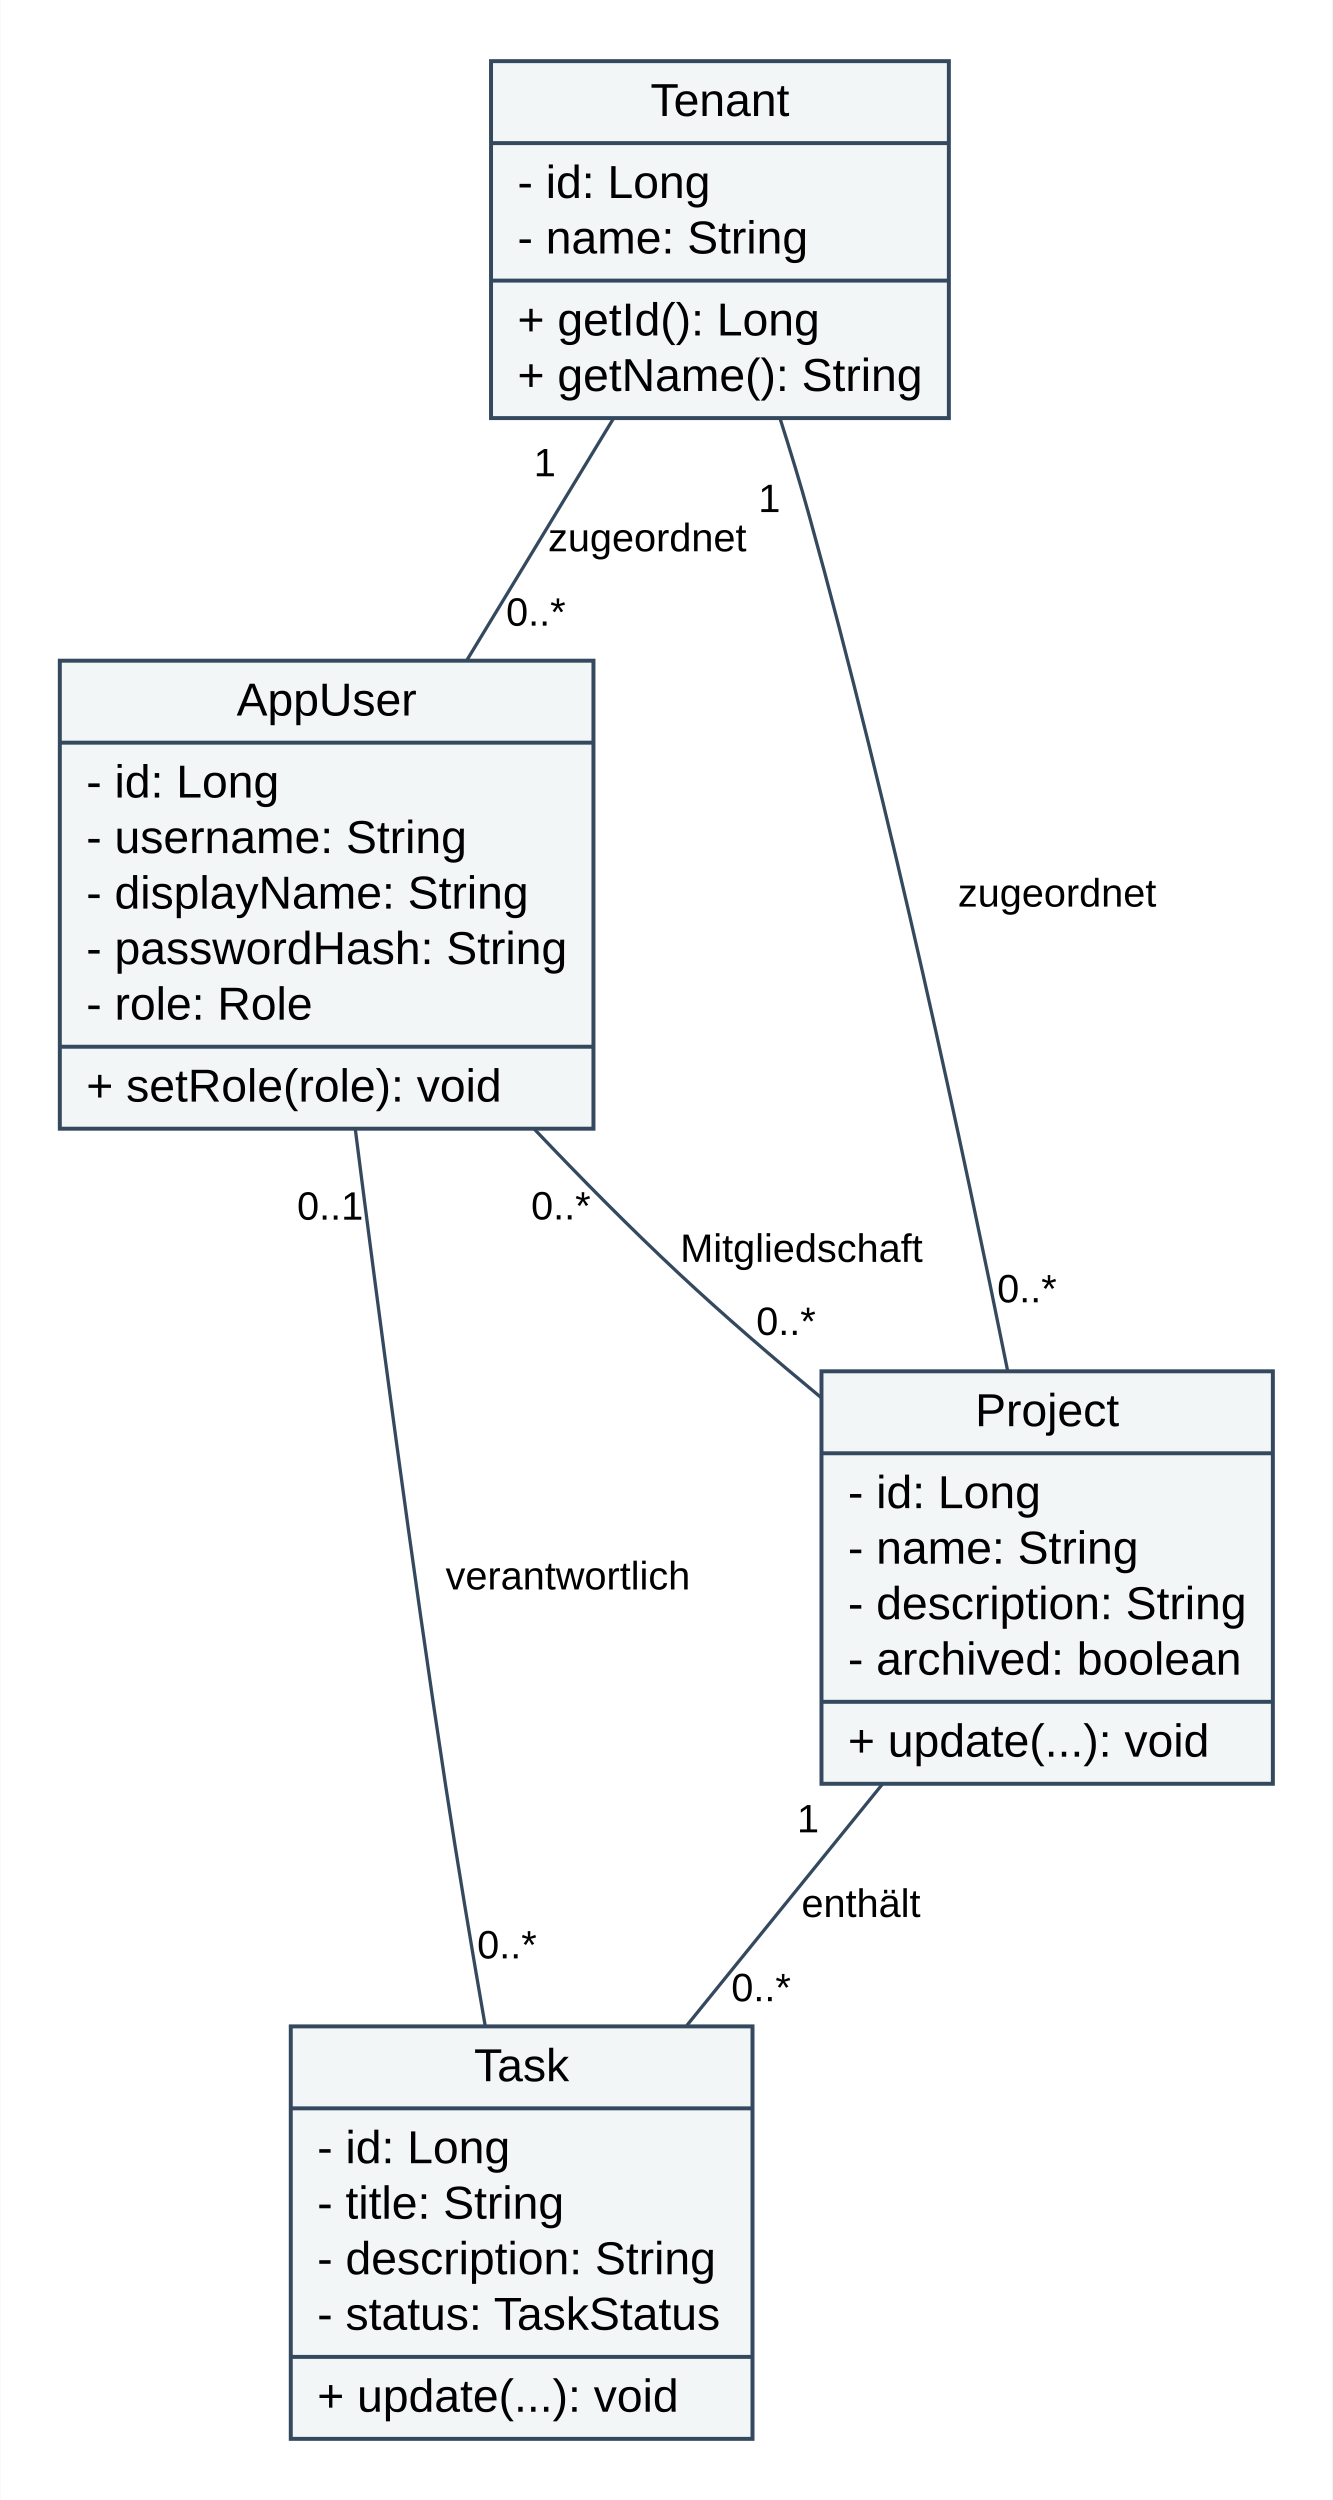
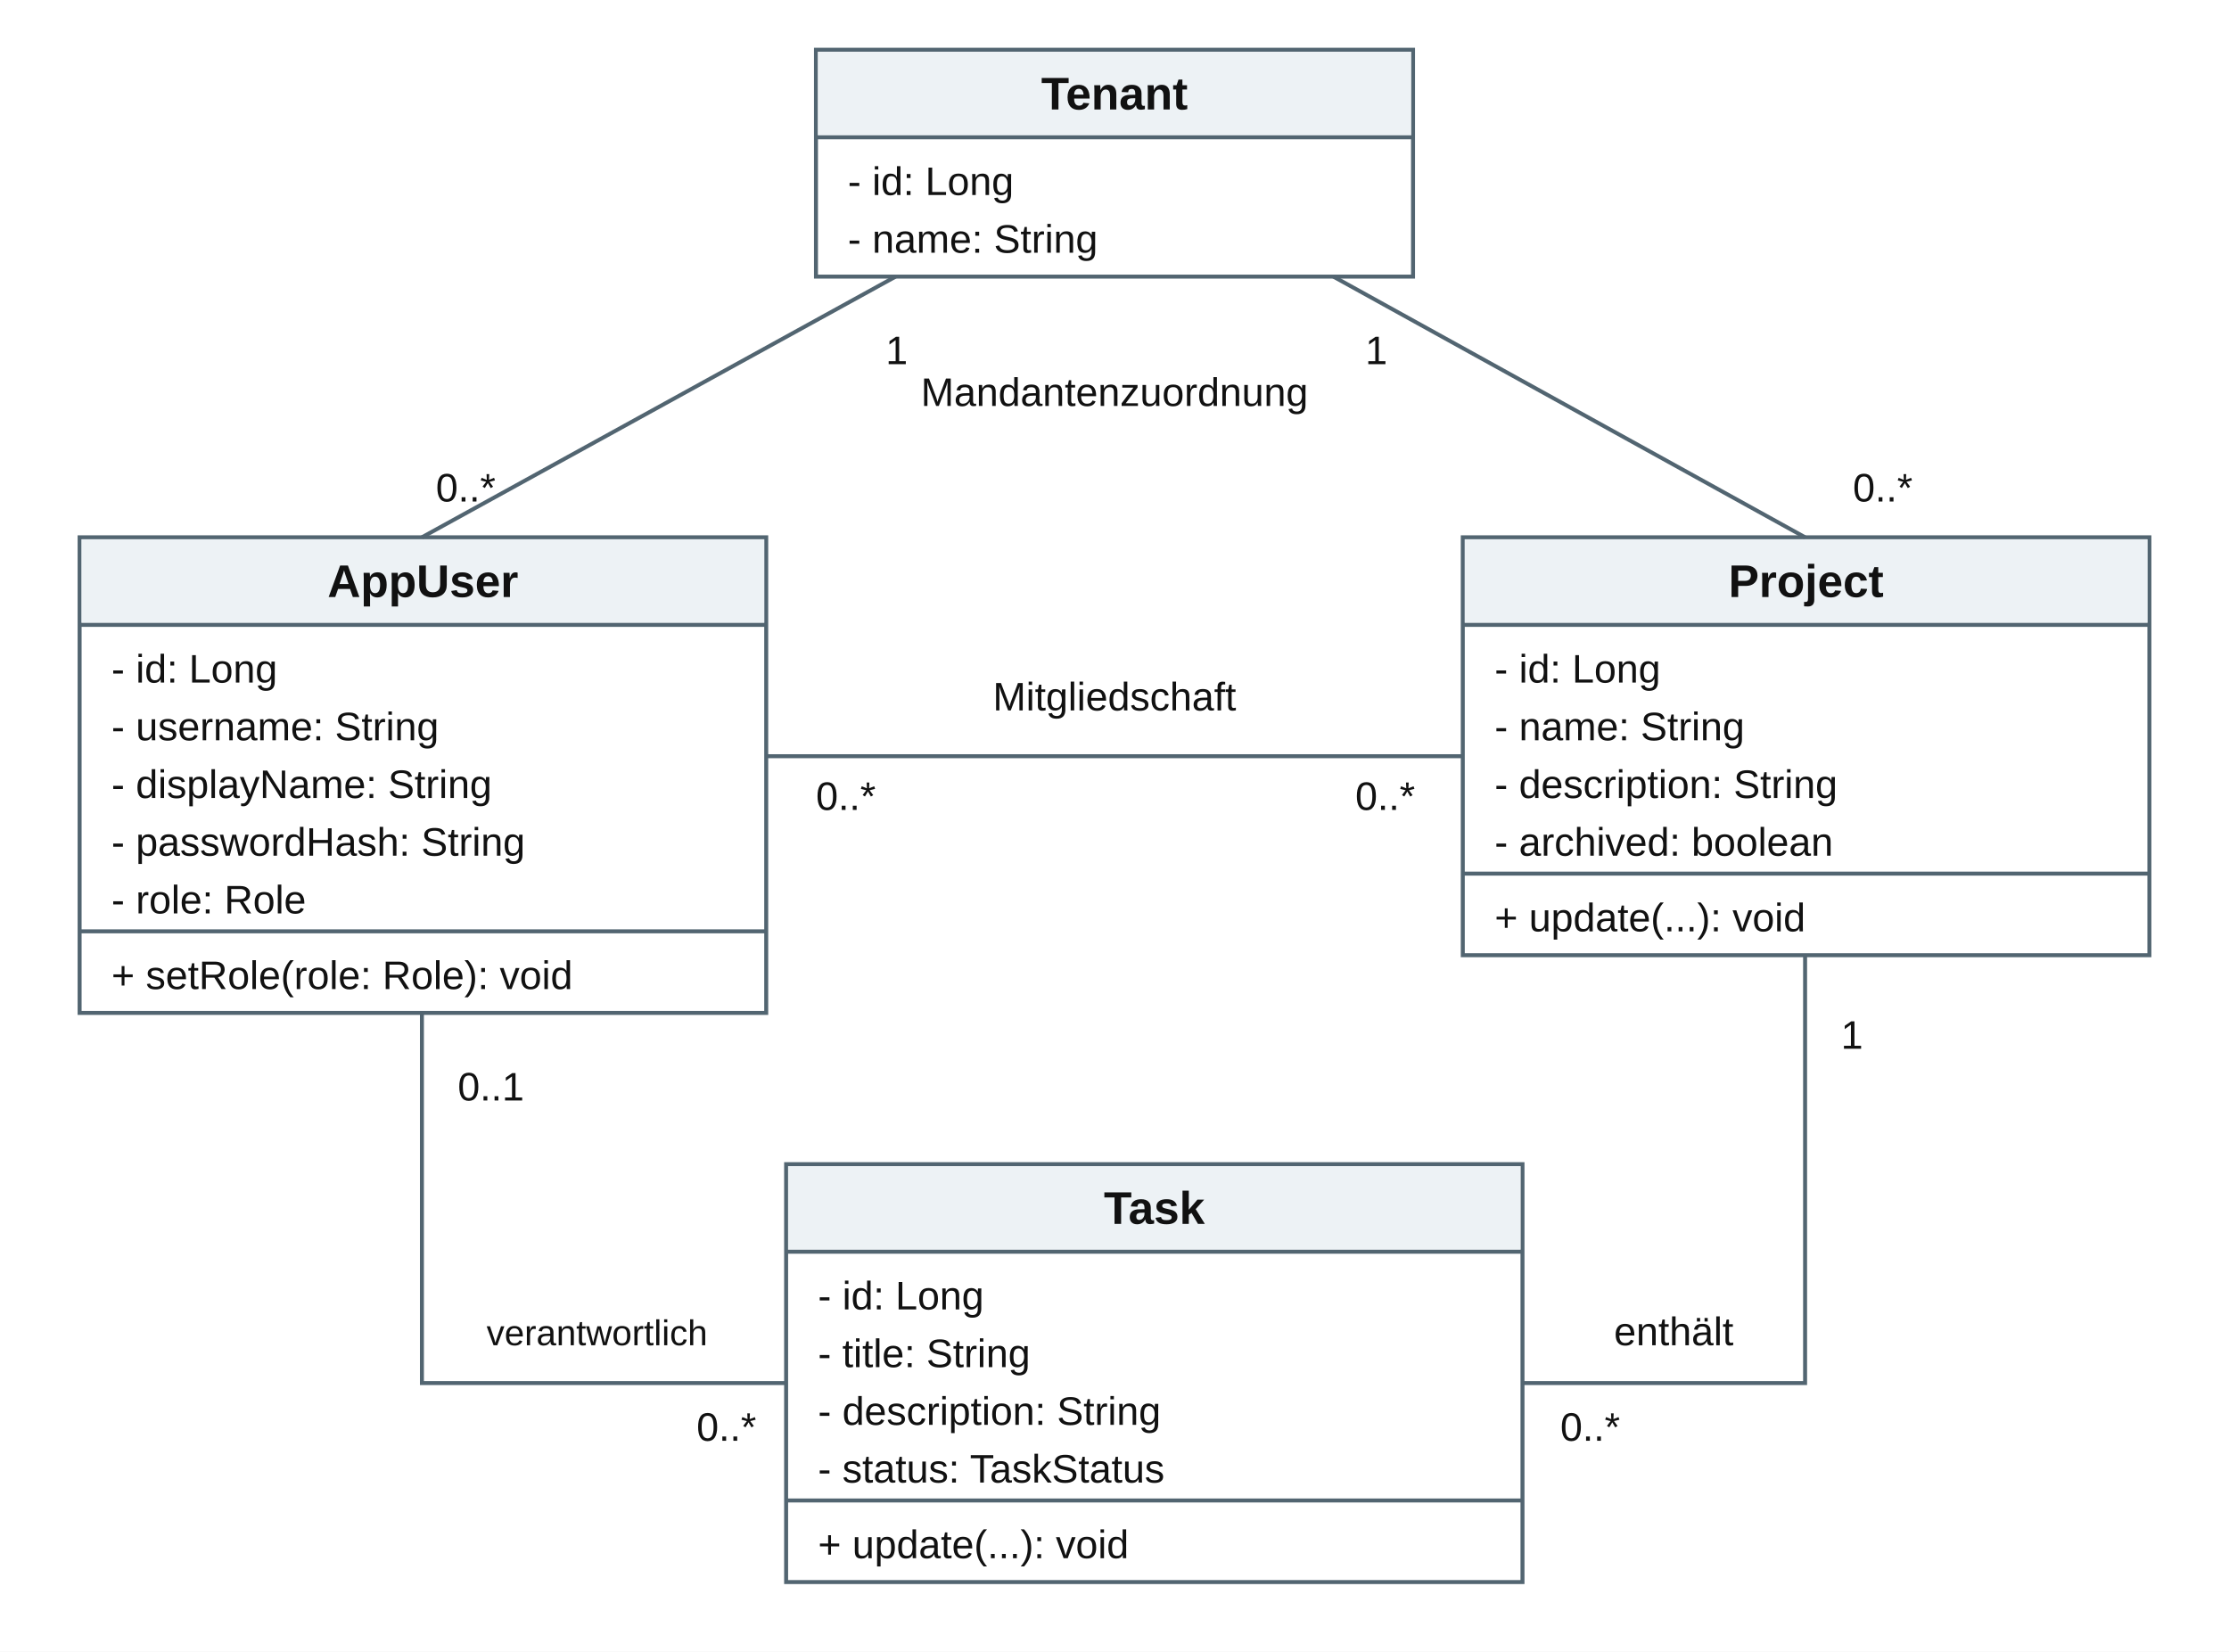
- <svg xmlns="http://www.w3.org/2000/svg" width="403pt" height="756pt" viewBox="0.00 0.00 403.02 756.40">
-   <g id="graph0" class="graph" transform="scale(1 1) rotate(0) translate(18 738.4)">
-     <polygon fill="white" stroke="transparent" points="-18,18 -18,-738.4 385.02,-738.4 385.02,18 -18,18" />
-     <g id="node1" class="node">
-       <polygon fill="#f2f6f7" stroke="#34495e" stroke-width="1.2" points="130.47,-611.9 130.47,-719.9 268.99,-719.9 268.99,-611.9 130.47,-611.9" />
-       <text text-anchor="middle" x="199.73" y="-703.3" font-family="Arial" font-size="14.00">Tenant</text>
-       <polyline fill="none" stroke="#34495e" stroke-width="1.2" points="130.47,-695.1 268.99,-695.1 " />
-       <text text-anchor="start" x="138.47" y="-678.5" font-family="Arial" font-size="14.00">- id: Long</text>
-       <text text-anchor="start" x="138.47" y="-661.7" font-family="Arial" font-size="14.00">- name: String</text>
-       <polyline fill="none" stroke="#34495e" stroke-width="1.2" points="130.47,-653.5 268.99,-653.5 " />
-       <text text-anchor="start" x="138.47" y="-636.9" font-family="Arial" font-size="14.00">+ getId(): Long</text>
-       <text text-anchor="start" x="138.47" y="-620.1" font-family="Arial" font-size="14.00">+ getName(): String</text>
-     </g>
-     <g id="node2" class="node">
-       <polygon fill="#f2f6f7" stroke="#34495e" stroke-width="1.2" points="0,-396.9 0,-538.5 161.46,-538.5 161.46,-396.9 0,-396.9" />
-       <text text-anchor="middle" x="80.73" y="-521.9" font-family="Arial" font-size="14.00">AppUser</text>
-       <polyline fill="none" stroke="#34495e" stroke-width="1.2" points="0,-513.7 161.46,-513.7 " />
-       <text text-anchor="start" x="8" y="-497.1" font-family="Arial" font-size="14.00">- id: Long</text>
-       <text text-anchor="start" x="8" y="-480.3" font-family="Arial" font-size="14.00">- username: String</text>
-       <text text-anchor="start" x="8" y="-463.5" font-family="Arial" font-size="14.00">- displayName: String</text>
-       <text text-anchor="start" x="8" y="-446.7" font-family="Arial" font-size="14.00">- passwordHash: String</text>
-       <text text-anchor="start" x="8" y="-429.9" font-family="Arial" font-size="14.00">- role: Role</text>
-       <polyline fill="none" stroke="#34495e" stroke-width="1.2" points="0,-421.7 161.46,-421.7 " />
-       <text text-anchor="start" x="8" y="-405.1" font-family="Arial" font-size="14.00">+ setRole(role): void</text>
-     </g>
-     <g id="edge1" class="edge">
-       <path fill="none" stroke="#34495e" d="M167.53,-611.81C153.9,-589.33 137.83,-562.84 123.25,-538.8" />
-       <text text-anchor="middle" x="177.74" y="-571.6" font-family="Arial" font-size="12.00">zugeordnet</text>
-       <text text-anchor="middle" x="144.03" y="-549.09" font-family="Arial" font-size="12.00">0..*</text>
-       <text text-anchor="middle" x="146.74" y="-594.31" font-family="Arial" font-size="12.00">1</text>
-     </g>
-     <g id="node3" class="node">
-       <polygon fill="#f2f6f7" stroke="#34495e" stroke-width="1.2" points="230.45,-198.7 230.45,-323.5 367.02,-323.5 367.02,-198.7 230.45,-198.7" />
-       <text text-anchor="middle" x="298.73" y="-306.9" font-family="Arial" font-size="14.00">Project</text>
-       <polyline fill="none" stroke="#34495e" stroke-width="1.2" points="230.45,-298.7 367.02,-298.7 " />
-       <text text-anchor="start" x="238.45" y="-282.1" font-family="Arial" font-size="14.00">- id: Long</text>
-       <text text-anchor="start" x="238.45" y="-265.3" font-family="Arial" font-size="14.00">- name: String</text>
-       <text text-anchor="start" x="238.45" y="-248.5" font-family="Arial" font-size="14.00">- description: String</text>
-       <text text-anchor="start" x="238.45" y="-231.7" font-family="Arial" font-size="14.00">- archived: boolean</text>
-       <polyline fill="none" stroke="#34495e" stroke-width="1.2" points="230.45,-223.5 367.02,-223.5 " />
-       <text text-anchor="start" x="238.45" y="-206.9" font-family="Arial" font-size="14.00">+ update(...): void</text>
-     </g>
-     <g id="edge2" class="edge">
-       <path fill="none" stroke="#34495e" d="M217.89,-611.86C221,-602.11 224.08,-591.99 226.73,-582.4 251.41,-493.28 273.73,-388.47 286.77,-323.65" />
-       <text text-anchor="middle" x="301.74" y="-464.1" font-family="Arial" font-size="12.00">zugeordnet</text>
-       <text text-anchor="middle" x="292.61" y="-344.36" font-family="Arial" font-size="12.00">0..*</text>
-       <text text-anchor="middle" x="214.67" y="-583.47" font-family="Arial" font-size="12.00">1</text>
-     </g>
-     <g id="edge3" class="edge">
-       <path fill="none" stroke="#34495e" d="M143.61,-396.73C157.66,-381.93 172.75,-366.67 187.39,-353 200.89,-340.4 215.89,-327.49 230.39,-315.5" />
-       <text text-anchor="middle" x="224.4" y="-356.6" font-family="Arial" font-size="12.00">Mitgliedschaft</text>
-       <text text-anchor="middle" x="219.71" y="-334.5" font-family="Arial" font-size="12.00">0..*</text>
-       <text text-anchor="middle" x="151.6" y="-369.44" font-family="Arial" font-size="12.00">0..*</text>
-     </g>
-     <g id="node4" class="node">
-       <polygon fill="#f2f6f7" stroke="#34495e" stroke-width="1.2" points="69.88,-0.5 69.88,-125.3 209.58,-125.3 209.58,-0.5 69.88,-0.5" />
-       <text text-anchor="middle" x="139.73" y="-108.7" font-family="Arial" font-size="14.00">Task</text>
-       <polyline fill="none" stroke="#34495e" stroke-width="1.2" points="69.88,-100.5 209.58,-100.5 " />
-       <text text-anchor="start" x="77.88" y="-83.9" font-family="Arial" font-size="14.00">- id: Long</text>
-       <text text-anchor="start" x="77.88" y="-67.1" font-family="Arial" font-size="14.00">- title: String</text>
-       <text text-anchor="start" x="77.88" y="-50.3" font-family="Arial" font-size="14.00">- description: String</text>
-       <text text-anchor="start" x="77.88" y="-33.5" font-family="Arial" font-size="14.00">- status: TaskStatus</text>
-       <polyline fill="none" stroke="#34495e" stroke-width="1.2" points="69.88,-25.3 209.58,-25.3 " />
-       <text text-anchor="start" x="77.88" y="-8.7" font-family="Arial" font-size="14.00">+ update(...): void</text>
-     </g>
-     <g id="edge5" class="edge">
-       <path fill="none" stroke="#34495e" d="M89.4,-396.78C96.29,-342.53 106.46,-265.5 116.73,-198.2 120.37,-174.35 124.76,-148.18 128.73,-125.33" />
-       <text text-anchor="middle" x="153.73" y="-257.5" font-family="Arial" font-size="12.00">verantwortlich</text>
-       <text text-anchor="middle" x="135.28" y="-145.86" font-family="Arial" font-size="12.00">0..*</text>
-       <text text-anchor="middle" x="81.79" y="-369.37" font-family="Arial" font-size="12.00">0..1</text>
-     </g>
-     <g id="edge4" class="edge">
-       <path fill="none" stroke="#34495e" d="M248.86,-198.56C230.01,-175.3 208.56,-148.83 189.7,-125.56" />
-       <text text-anchor="middle" x="242.4" y="-158.4" font-family="Arial" font-size="12.00">enthält</text>
-       <text text-anchor="middle" x="212.17" y="-132.91" font-family="Arial" font-size="12.00">0..*</text>
-       <text text-anchor="middle" x="226.38" y="-184.01" font-family="Arial" font-size="12.00">1</text>
-     </g>
-   </g>
+ <svg xmlns="http://www.w3.org/2000/svg" width="1120" height="830" viewBox="0 0 1120 830">
+   <rect width="100%" height="100%" fill="white" />
+   <defs>
+     <marker id="arrow" viewBox="0 0 10 10" refX="9" refY="5" markerWidth="7" markerHeight="7" orient="auto-start-reverse">
+       <path d="M0 0 L10 5 L0 10 Z" fill="#526571" />
+     </marker>
+   </defs>
+   <rect x="410" y="25" width="300" height="114" fill="white" stroke="#526571" stroke-width="2" />
+   <rect x="411" y="26" width="298" height="42" fill="#EDF2F5" />
+   <path d="M410 69 H710" fill="none" stroke="#526571" stroke-width="2" />
+   <text x="560.0" y="55" font-family="Arial" font-size="23" font-weight="bold" text-anchor="middle" fill="#111111">Tenant</text>
+   <text x="426" y="98" font-family="Arial" font-size="20" font-weight="normal" text-anchor="start" fill="#111111">- id: Long</text>
+   <text x="426" y="127" font-family="Arial" font-size="20" font-weight="normal" text-anchor="start" fill="#111111">- name: String</text>
+   <rect x="40" y="270" width="345" height="239" fill="white" stroke="#526571" stroke-width="2" />
+   <rect x="41" y="271" width="343" height="42" fill="#EDF2F5" />
+   <path d="M40 314 H385" fill="none" stroke="#526571" stroke-width="2" />
+   <text x="212.5" y="300" font-family="Arial" font-size="23" font-weight="bold" text-anchor="middle" fill="#111111">AppUser</text>
+   <text x="56" y="343" font-family="Arial" font-size="20" font-weight="normal" text-anchor="start" fill="#111111">- id: Long</text>
+   <text x="56" y="372" font-family="Arial" font-size="20" font-weight="normal" text-anchor="start" fill="#111111">- username: String</text>
+   <text x="56" y="401" font-family="Arial" font-size="20" font-weight="normal" text-anchor="start" fill="#111111">- displayName: String</text>
+   <text x="56" y="430" font-family="Arial" font-size="20" font-weight="normal" text-anchor="start" fill="#111111">- passwordHash: String</text>
+   <text x="56" y="459" font-family="Arial" font-size="20" font-weight="normal" text-anchor="start" fill="#111111">- role: Role</text>
+   <path d="M40 468 H385" fill="none" stroke="#526571" stroke-width="2" />
+   <text x="56" y="497" font-family="Arial" font-size="20" font-weight="normal" text-anchor="start" fill="#111111">+ setRole(role: Role): void</text>
+   <rect x="735" y="270" width="345" height="210" fill="white" stroke="#526571" stroke-width="2" />
+   <rect x="736" y="271" width="343" height="42" fill="#EDF2F5" />
+   <path d="M735 314 H1080" fill="none" stroke="#526571" stroke-width="2" />
+   <text x="907.5" y="300" font-family="Arial" font-size="23" font-weight="bold" text-anchor="middle" fill="#111111">Project</text>
+   <text x="751" y="343" font-family="Arial" font-size="20" font-weight="normal" text-anchor="start" fill="#111111">- id: Long</text>
+   <text x="751" y="372" font-family="Arial" font-size="20" font-weight="normal" text-anchor="start" fill="#111111">- name: String</text>
+   <text x="751" y="401" font-family="Arial" font-size="20" font-weight="normal" text-anchor="start" fill="#111111">- description: String</text>
+   <text x="751" y="430" font-family="Arial" font-size="20" font-weight="normal" text-anchor="start" fill="#111111">- archived: boolean</text>
+   <path d="M735 439 H1080" fill="none" stroke="#526571" stroke-width="2" />
+   <text x="751" y="468" font-family="Arial" font-size="20" font-weight="normal" text-anchor="start" fill="#111111">+ update(...): void</text>
+   <rect x="395" y="585" width="370" height="210" fill="white" stroke="#526571" stroke-width="2" />
+   <rect x="396" y="586" width="368" height="42" fill="#EDF2F5" />
+   <path d="M395 629 H765" fill="none" stroke="#526571" stroke-width="2" />
+   <text x="580.0" y="615" font-family="Arial" font-size="23" font-weight="bold" text-anchor="middle" fill="#111111">Task</text>
+   <text x="411" y="658" font-family="Arial" font-size="20" font-weight="normal" text-anchor="start" fill="#111111">- id: Long</text>
+   <text x="411" y="687" font-family="Arial" font-size="20" font-weight="normal" text-anchor="start" fill="#111111">- title: String</text>
+   <text x="411" y="716" font-family="Arial" font-size="20" font-weight="normal" text-anchor="start" fill="#111111">- description: String</text>
+   <text x="411" y="745" font-family="Arial" font-size="20" font-weight="normal" text-anchor="start" fill="#111111">- status: TaskStatus</text>
+   <path d="M395 754 H765" fill="none" stroke="#526571" stroke-width="2" />
+   <text x="411" y="783" font-family="Arial" font-size="20" font-weight="normal" text-anchor="start" fill="#111111">+ update(...): void</text>
+   <path d="M450 139 L212 270" fill="none" stroke="#526571" stroke-width="2" />
+   <text x="445" y="183" font-family="Arial" font-size="20" font-weight="normal" text-anchor="start" fill="#111111">1</text>
+   <text x="219" y="252" font-family="Arial" font-size="20" font-weight="normal" text-anchor="start" fill="#111111">0..*</text>
+   <path d="M670 139 L907 270" fill="none" stroke="#526571" stroke-width="2" />
+   <text x="686" y="183" font-family="Arial" font-size="20" font-weight="normal" text-anchor="start" fill="#111111">1</text>
+   <text x="931" y="252" font-family="Arial" font-size="20" font-weight="normal" text-anchor="start" fill="#111111">0..*</text>
+   <text x="560" y="204" font-family="Arial" font-size="20" font-weight="normal" text-anchor="middle" fill="#111111">Mandantenzuordnung</text>
+   <path d="M385 380 H735" fill="none" stroke="#526571" stroke-width="2" />
+   <text x="560" y="357" font-family="Arial" font-size="20" font-weight="normal" text-anchor="middle" fill="#111111">Mitgliedschaft</text>
+   <text x="410" y="407" font-family="Arial" font-size="20" font-weight="normal" text-anchor="start" fill="#111111">0..*</text>
+   <text x="681" y="407" font-family="Arial" font-size="20" font-weight="normal" text-anchor="start" fill="#111111">0..*</text>
+   <path d="M212 509 V695 H395" fill="none" stroke="#526571" stroke-width="2" />
+   <text x="230" y="553" font-family="Arial" font-size="20" font-weight="normal" text-anchor="start" fill="#111111">0..1</text>
+   <text x="350" y="724" font-family="Arial" font-size="20" font-weight="normal" text-anchor="start" fill="#111111">0..*</text>
+   <text x="300" y="676" font-family="Arial" font-size="18" font-weight="normal" text-anchor="middle" fill="#111111">verantwortlich</text>
+   <path d="M907 480 V695 H765" fill="none" stroke="#526571" stroke-width="2" />
+   <text x="925" y="527" font-family="Arial" font-size="20" font-weight="normal" text-anchor="start" fill="#111111">1</text>
+   <text x="784" y="724" font-family="Arial" font-size="20" font-weight="normal" text-anchor="start" fill="#111111">0..*</text>
+   <text x="841" y="676" font-family="Arial" font-size="20" font-weight="normal" text-anchor="middle" fill="#111111">enthält</text>
</svg>
